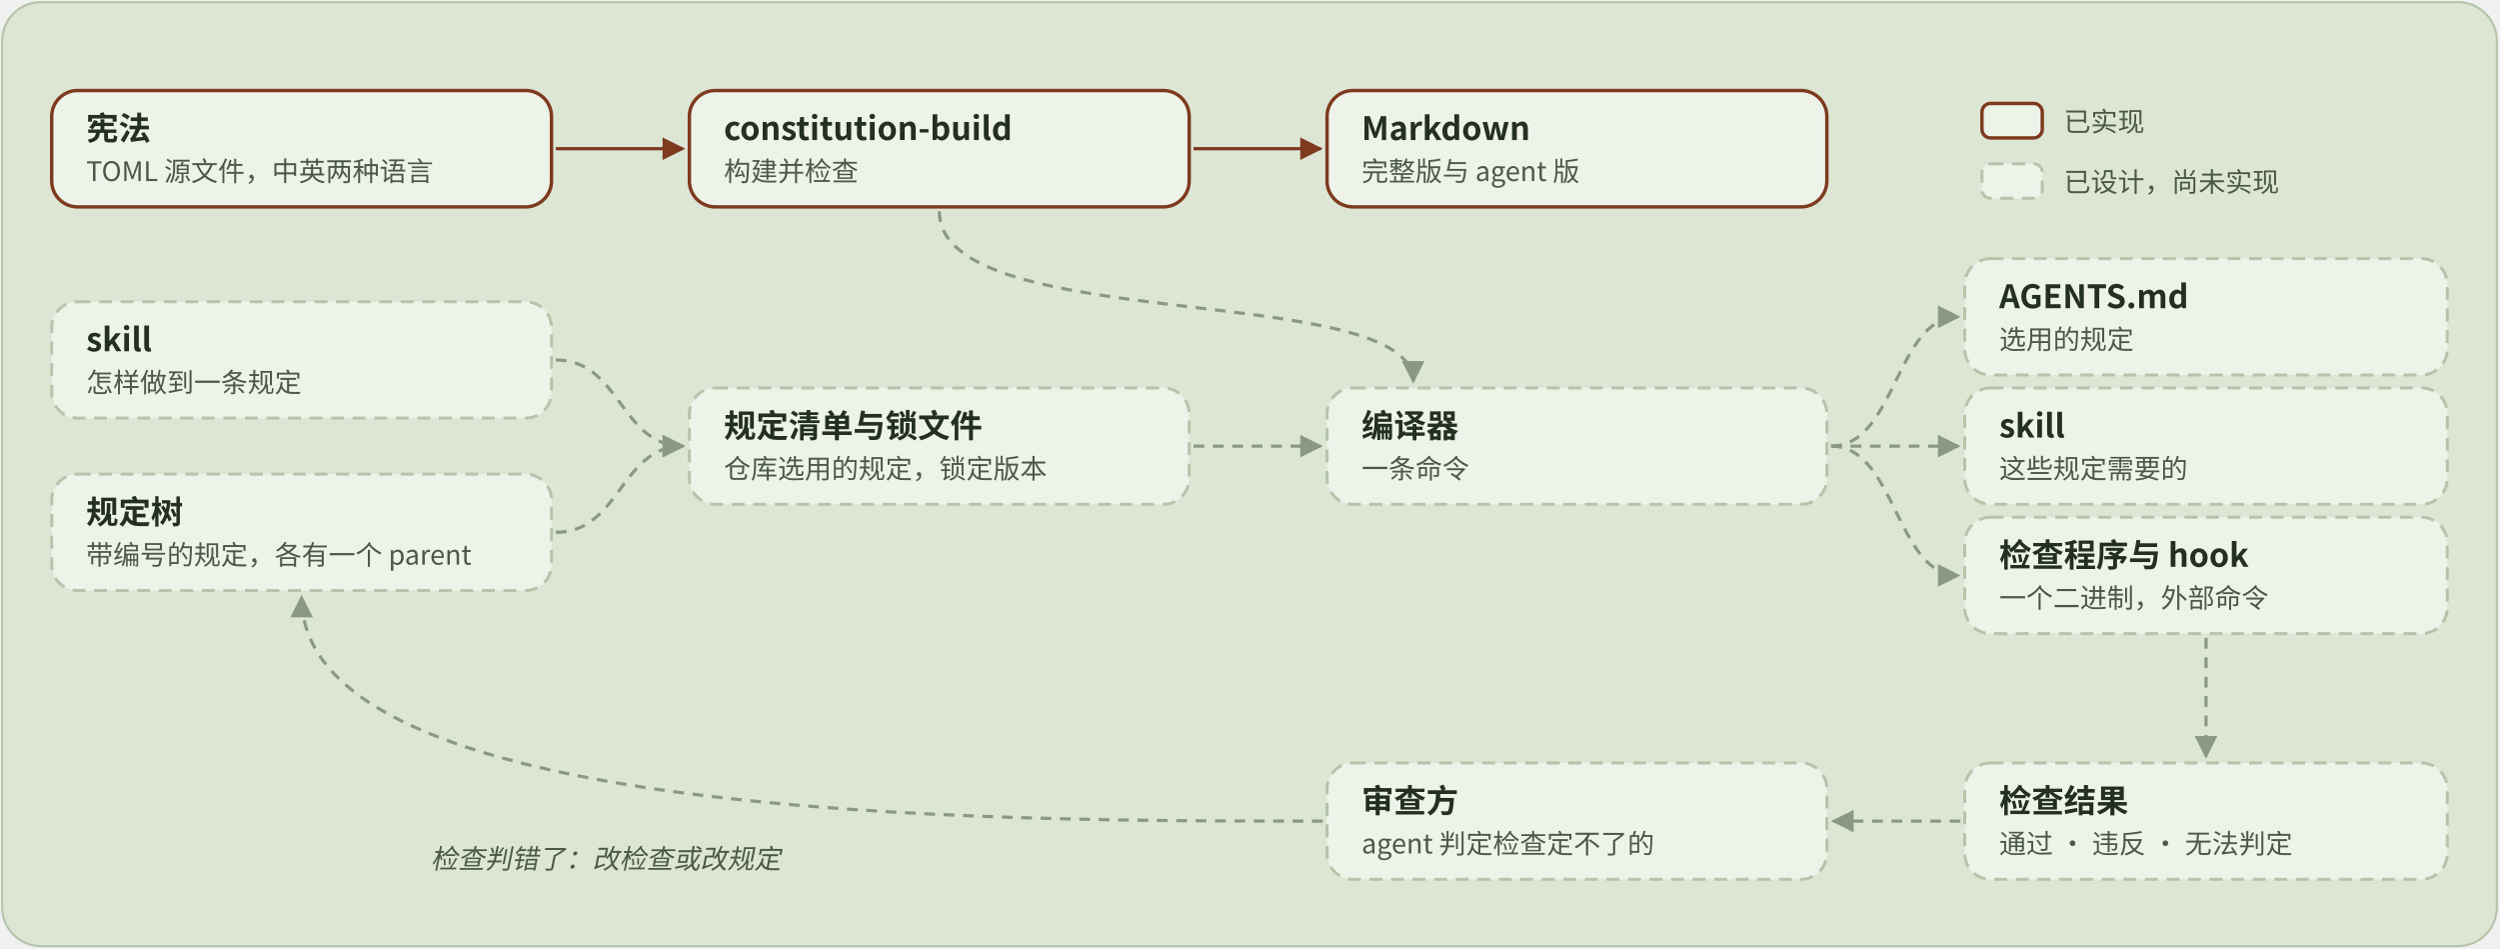
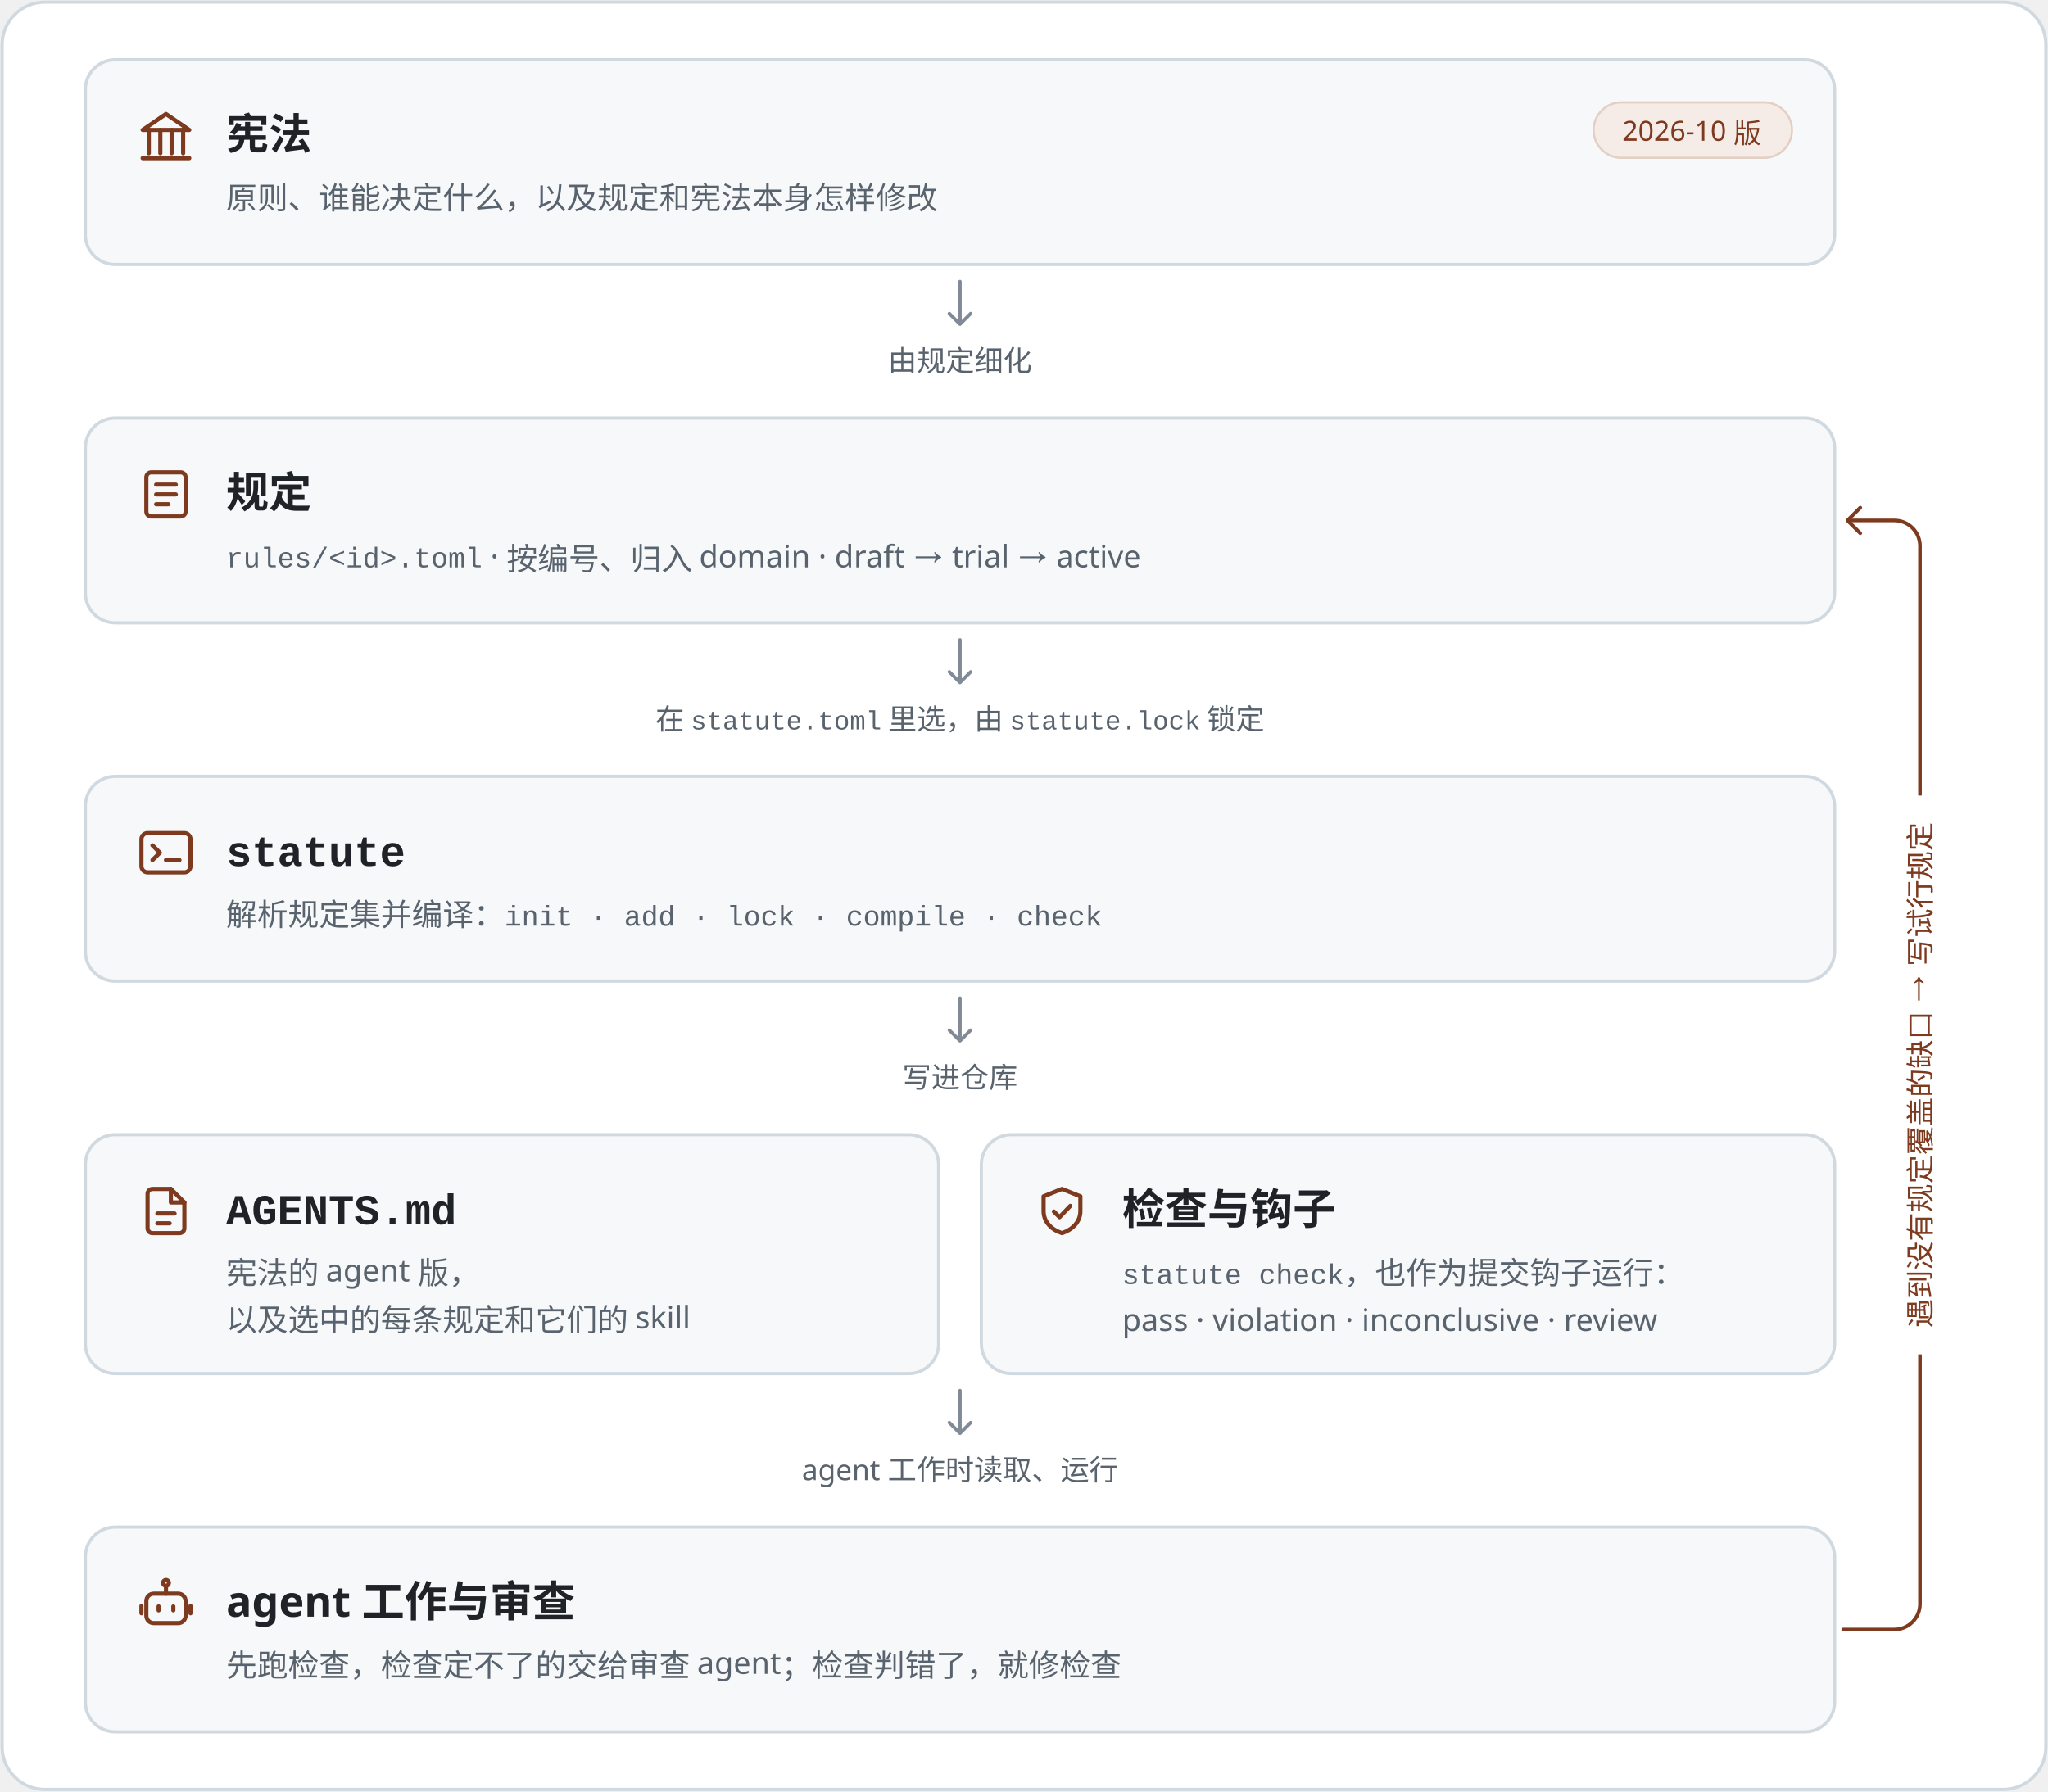
- <svg xmlns="http://www.w3.org/2000/svg" viewBox="0 0 1160 440" width="1160" height="440" role="img" aria-label="Agent 宪法的各部分怎样连起来：宪法目前已能构建成 Markdown；规定树、skill、每个仓库的规定清单、编译器、检查与审查回路已设计，尚未实现。">
-   <defs>
-     <marker id="a" viewBox="0 0 10 10" refX="9" refY="5" markerWidth="7" markerHeight="7" orient="auto-start-reverse">
-       <path d="M0 0 L10 5 L0 10 z" fill="#8a9a82" />
-     </marker>
-     <marker id="b" viewBox="0 0 10 10" refX="9" refY="5" markerWidth="7" markerHeight="7" orient="auto-start-reverse">
-       <path d="M0 0 L10 5 L0 10 z" fill="#7d3a1e" />
-     </marker>
-   </defs>
-   <g font-family="-apple-system, BlinkMacSystemFont, &quot;Segoe UI&quot;, &quot;PingFang SC&quot;, &quot;Hiragino Sans GB&quot;, &quot;Microsoft YaHei&quot;, &quot;Noto Sans CJK SC&quot;, Helvetica, Arial, sans-serif">
-     <rect x="1" y="1" width="1158" height="438" rx="18" fill="#dde6d5" stroke="#b5c4aa" />
-     <rect x="920" y="48" width="28" height="16" rx="4" fill="#eef3ea" stroke="#7d3a1e" stroke-width="1.6" />
-     <text x="958" y="61" font-size="12.5" fill="#4b5946">已实现</text>
-     <rect x="920" y="76" width="28" height="16" rx="4" fill="#eef3ea" stroke="#b5c4aa" stroke-width="1.4" stroke-dasharray="6 4" />
-     <text x="958" y="89" font-size="12.5" fill="#4b5946">已设计，尚未实现</text>
-     <path d="M258 69.0 C288.0 69.0 288.0 69.0 317 69.0" fill="none" stroke="#7d3a1e" stroke-width="1.5" marker-end="url(#b)" />
-     <path d="M554 69.0 C584.0 69.0 584.0 69.0 613 69.0" fill="none" stroke="#7d3a1e" stroke-width="1.5" marker-end="url(#b)" />
-     <path d="M436.0 98 C436.0 156 656 130 656 177" fill="none" stroke="#8a9a82" stroke-width="1.5" stroke-dasharray="5 4" marker-end="url(#a)" />
-     <path d="M258 167.0 C288.0 167.0 288.0 207.0 317 207.0" fill="none" stroke="#8a9a82" stroke-width="1.5" stroke-dasharray="5 4" marker-end="url(#a)" />
-     <path d="M258 247.0 C288.0 247.0 288.0 207.0 317 207.0" fill="none" stroke="#8a9a82" stroke-width="1.5" stroke-dasharray="5 4" marker-end="url(#a)" />
-     <path d="M554 207.0 C584.0 207.0 584.0 207.0 613 207.0" fill="none" stroke="#8a9a82" stroke-width="1.5" stroke-dasharray="5 4" marker-end="url(#a)" />
-     <path d="M850 207.0 C880.0 207.0 880.0 147.0 909 147.0" fill="none" stroke="#8a9a82" stroke-width="1.5" stroke-dasharray="5 4" marker-end="url(#a)" />
-     <path d="M850 207.0 C880.0 207.0 880.0 207.0 909 207.0" fill="none" stroke="#8a9a82" stroke-width="1.5" stroke-dasharray="5 4" marker-end="url(#a)" />
-     <path d="M850 207.0 C880.0 207.0 880.0 267.0 909 267.0" fill="none" stroke="#8a9a82" stroke-width="1.5" stroke-dasharray="5 4" marker-end="url(#a)" />
-     <path d="M1024.0 296 L1024.0 351" fill="none" stroke="#8a9a82" stroke-width="1.5" stroke-dasharray="5 4" marker-end="url(#a)" />
-     <path d="M910 381.0 L851 381.0" fill="none" stroke="#8a9a82" stroke-width="1.5" stroke-dasharray="5 4" marker-end="url(#a)" />
-     <path d="M614 381.0 C456 381.0 140.0 381.0 140.0 277" fill="none" stroke="#8a9a82" stroke-width="1.5" stroke-dasharray="5 4" marker-end="url(#a)" />
-     <text x="200.0" y="403.0" font-size="12.5" font-style="italic" fill="#4b5946">检查判错了：改检查或改规定</text>
-     <rect x="24" y="42" width="232" height="54" rx="12" fill="#eef3ea" stroke="#7d3a1e" stroke-width="1.6" />
-     <text x="40" y="65" font-size="15" font-weight="600" fill="#23301f">宪法</text>
-     <text x="40" y="84" font-size="12.5" fill="#4b5946">TOML 源文件，中英两种语言</text>
-     <rect x="320" y="42" width="232" height="54" rx="12" fill="#eef3ea" stroke="#7d3a1e" stroke-width="1.6" />
-     <text x="336" y="65" font-size="15" font-weight="600" fill="#23301f">constitution-build</text>
-     <text x="336" y="84" font-size="12.5" fill="#4b5946">构建并检查</text>
-     <rect x="616" y="42" width="232" height="54" rx="12" fill="#eef3ea" stroke="#7d3a1e" stroke-width="1.6" />
-     <text x="632" y="65" font-size="15" font-weight="600" fill="#23301f">Markdown</text>
-     <text x="632" y="84" font-size="12.5" fill="#4b5946">完整版与 agent 版</text>
-     <rect x="24" y="140" width="232" height="54" rx="12" fill="#eef3ea" stroke="#b5c4aa" stroke-width="1.4" stroke-dasharray="6 4" />
-     <text x="40" y="163" font-size="15" font-weight="600" fill="#23301f">skill</text>
-     <text x="40" y="182" font-size="12.5" fill="#4b5946">怎样做到一条规定</text>
-     <rect x="24" y="220" width="232" height="54" rx="12" fill="#eef3ea" stroke="#b5c4aa" stroke-width="1.4" stroke-dasharray="6 4" />
-     <text x="40" y="243" font-size="15" font-weight="600" fill="#23301f">规定树</text>
-     <text x="40" y="262" font-size="12.5" fill="#4b5946">带编号的规定，各有一个 parent</text>
-     <rect x="320" y="180" width="232" height="54" rx="12" fill="#eef3ea" stroke="#b5c4aa" stroke-width="1.4" stroke-dasharray="6 4" />
-     <text x="336" y="203" font-size="15" font-weight="600" fill="#23301f">规定清单与锁文件</text>
-     <text x="336" y="222" font-size="12.5" fill="#4b5946">仓库选用的规定，锁定版本</text>
-     <rect x="616" y="180" width="232" height="54" rx="12" fill="#eef3ea" stroke="#b5c4aa" stroke-width="1.4" stroke-dasharray="6 4" />
-     <text x="632" y="203" font-size="15" font-weight="600" fill="#23301f">编译器</text>
-     <text x="632" y="222" font-size="12.5" fill="#4b5946">一条命令</text>
-     <rect x="912" y="120" width="224" height="54" rx="12" fill="#eef3ea" stroke="#b5c4aa" stroke-width="1.4" stroke-dasharray="6 4" />
-     <text x="928" y="143" font-size="15" font-weight="600" fill="#23301f">AGENTS.md</text>
-     <text x="928" y="162" font-size="12.5" fill="#4b5946">选用的规定</text>
-     <rect x="912" y="180" width="224" height="54" rx="12" fill="#eef3ea" stroke="#b5c4aa" stroke-width="1.4" stroke-dasharray="6 4" />
-     <text x="928" y="203" font-size="15" font-weight="600" fill="#23301f">skill</text>
-     <text x="928" y="222" font-size="12.5" fill="#4b5946">这些规定需要的</text>
-     <rect x="912" y="240" width="224" height="54" rx="12" fill="#eef3ea" stroke="#b5c4aa" stroke-width="1.4" stroke-dasharray="6 4" />
-     <text x="928" y="263" font-size="15" font-weight="600" fill="#23301f">检查程序与 hook</text>
-     <text x="928" y="282" font-size="12.5" fill="#4b5946">一个二进制，外部命令</text>
-     <rect x="912" y="354" width="224" height="54" rx="12" fill="#eef3ea" stroke="#b5c4aa" stroke-width="1.4" stroke-dasharray="6 4" />
-     <text x="928" y="377" font-size="15" font-weight="600" fill="#23301f">检查结果</text>
-     <text x="928" y="396" font-size="12.5" fill="#4b5946">通过 · 违反 · 无法判定</text>
-     <rect x="616" y="354" width="232" height="54" rx="12" fill="#eef3ea" stroke="#b5c4aa" stroke-width="1.4" stroke-dasharray="6 4" />
-     <text x="632" y="377" font-size="15" font-weight="600" fill="#23301f">审查方</text>
-     <text x="632" y="396" font-size="12.5" fill="#4b5946">agent 判定检查定不了的</text>
+ <svg xmlns="http://www.w3.org/2000/svg" viewBox="0 0 960 840" width="960" height="840" role="img" aria-labelledby="t">
+   <g font-family="-apple-system, BlinkMacSystemFont, &quot;Segoe UI&quot;, &quot;Noto Sans&quot;, Helvetica, Arial, &quot;PingFang SC&quot;, &quot;Hiragino Sans GB&quot;, &quot;Microsoft YaHei&quot;, &quot;Noto Sans CJK SC&quot;, sans-serif">
+     <rect x="1" y="1" width="958" height="838" rx="20" fill="#ffffff" stroke="#d1d9e0" stroke-width="1.5" />
+     <rect x="40" y="28" width="820" height="96" rx="14" fill="#f6f8fa" stroke="#d1d9e0" stroke-width="1.5" />
+     <g transform="translate(64 50) scale(1.15)" fill="none" stroke="#7d3a1e" stroke-width="1.7" stroke-linecap="round" stroke-linejoin="round">
+       <path d="M2.5 9.5 12 3l9.5 6.5z" />
+       <path d="M5 9.5V19M9.7 9.5V19M14.3 9.5V19M19 9.5V19M2.5 21h19" />
+     </g>
+     <text x="106" y="70" font-size="20" font-weight="600" fill="#1f2328">宪法</text>
+     <rect x="747" y="48" width="93" height="26" rx="13" fill="#f5ece7" stroke="#e3cfc3" />
+     <text x="793" y="66" font-size="13" font-weight="500" text-anchor="middle" fill="#7d3a1e">2026-10 版</text>
+     <text x="106" y="98" font-size="14.5" fill="#59636e">原则、谁能决定什么，以及规定和宪法本身怎样修改</text>
+     <path d="M450 132v20M445 147l5 5 5-5" fill="none" stroke="#818b98" stroke-width="1.6" stroke-linecap="round" stroke-linejoin="round" />
+     <text x="450" y="174" font-size="13.5" text-anchor="middle" fill="#59636e">由规定细化</text>
+     <rect x="40" y="196" width="820" height="96" rx="14" fill="#f6f8fa" stroke="#d1d9e0" stroke-width="1.5" />
+     <g transform="translate(64 218) scale(1.15)" fill="none" stroke="#7d3a1e" stroke-width="1.7" stroke-linecap="round" stroke-linejoin="round">
+       <rect x="4" y="3" width="16" height="18" rx="2" />
+       <path d="M8 8h8M8 12h8M8 16h5" />
+     </g>
+     <text x="106" y="238" font-size="20" font-weight="600" fill="#1f2328">规定</text>
+     <text x="106" y="266" font-size="14.5" fill="#59636e">
+       <tspan font-family="ui-monospace, SFMono-Regular, &quot;SF Mono&quot;, Menlo, Consolas, &quot;Liberation Mono&quot;, monospace" font-size="0.92em">rules/&lt;id&gt;.toml</tspan> · 按编号、归入 domain · draft → trial → active</text>
+     <path d="M450 300v20M445 315l5 5 5-5" fill="none" stroke="#818b98" stroke-width="1.6" stroke-linecap="round" stroke-linejoin="round" />
+     <text x="450" y="342" font-size="13.5" text-anchor="middle" fill="#59636e">在 <tspan font-family="ui-monospace, SFMono-Regular, &quot;SF Mono&quot;, Menlo, Consolas, &quot;Liberation Mono&quot;, monospace" font-size="0.92em">statute.toml</tspan> 里选，由 <tspan font-family="ui-monospace, SFMono-Regular, &quot;SF Mono&quot;, Menlo, Consolas, &quot;Liberation Mono&quot;, monospace" font-size="0.92em">statute.lock</tspan> 锁定</text>
+     <rect x="40" y="364" width="820" height="96" rx="14" fill="#f6f8fa" stroke="#d1d9e0" stroke-width="1.5" />
+     <g transform="translate(64 386) scale(1.15)" fill="none" stroke="#7d3a1e" stroke-width="1.7" stroke-linecap="round" stroke-linejoin="round">
+       <rect x="2" y="4" width="20" height="16" rx="2.5" />
+       <path d="m6.5 9 3 3-3 3M12 15h5.5" />
+     </g>
+     <text x="106" y="406" font-size="20" font-weight="600" fill="#1f2328">
+       <tspan font-family="ui-monospace, SFMono-Regular, &quot;SF Mono&quot;, Menlo, Consolas, &quot;Liberation Mono&quot;, monospace">statute</tspan>
+     </text>
+     <text x="106" y="434" font-size="14.5" fill="#59636e">解析规定集并编译：<tspan font-family="ui-monospace, SFMono-Regular, &quot;SF Mono&quot;, Menlo, Consolas, &quot;Liberation Mono&quot;, monospace" font-size="0.92em">init · add · lock · compile · check</tspan>
+     </text>
+     <path d="M450 468v20M445 483l5 5 5-5" fill="none" stroke="#818b98" stroke-width="1.6" stroke-linecap="round" stroke-linejoin="round" />
+     <text x="450" y="510" font-size="13.5" text-anchor="middle" fill="#59636e">写进仓库</text>
+     <rect x="40" y="532" width="400" height="112" rx="14" fill="#f6f8fa" stroke="#d1d9e0" stroke-width="1.5" />
+     <g transform="translate(64 554) scale(1.15)" fill="none" stroke="#7d3a1e" stroke-width="1.7" stroke-linecap="round" stroke-linejoin="round">
+       <path d="M14 3H6.5A2 2 0 0 0 4.5 5v14a2 2 0 0 0 2 2h11a2 2 0 0 0 2-2V8.5z" />
+       <path d="M14 3v5.5h5.5M8.5 13h7M8.5 17h5" />
+     </g>
+     <text x="106" y="574" font-size="20" font-weight="600" fill="#1f2328">
+       <tspan font-family="ui-monospace, SFMono-Regular, &quot;SF Mono&quot;, Menlo, Consolas, &quot;Liberation Mono&quot;, monospace">AGENTS.md</tspan>
+     </text>
+     <text x="106" y="602" font-size="14.5" fill="#59636e">宪法的 agent 版，</text>
+     <text x="106" y="624" font-size="14.5" fill="#59636e">以及选中的每条规定和它们的 skill</text>
+     <rect x="460" y="532" width="400" height="112" rx="14" fill="#f6f8fa" stroke="#d1d9e0" stroke-width="1.5" />
+     <g transform="translate(484 554) scale(1.15)" fill="none" stroke="#7d3a1e" stroke-width="1.7" stroke-linecap="round" stroke-linejoin="round">
+       <path d="M12 3 19.5 6v6c0 4.4-3.2 7.6-7.5 9-4.3-1.4-7.5-4.6-7.5-9V6z" />
+       <path d="m8.7 12.2 2.3 2.3 4.4-4.6" />
+     </g>
+     <text x="526" y="574" font-size="20" font-weight="600" fill="#1f2328">检查与钩子</text>
+     <text x="526" y="602" font-size="14.5" fill="#59636e">
+       <tspan font-family="ui-monospace, SFMono-Regular, &quot;SF Mono&quot;, Menlo, Consolas, &quot;Liberation Mono&quot;, monospace" font-size="0.92em">statute check</tspan>，也作为提交钩子运行：</text>
+     <text x="526" y="624" font-size="14.5" fill="#59636e">pass · violation · inconclusive · review</text>
+     <path d="M450 652v20M445 667l5 5 5-5" fill="none" stroke="#818b98" stroke-width="1.6" stroke-linecap="round" stroke-linejoin="round" />
+     <text x="450" y="694" font-size="13.5" text-anchor="middle" fill="#59636e">agent 工作时读取、运行</text>
+     <rect x="40" y="716" width="820" height="96" rx="14" fill="#f6f8fa" stroke="#d1d9e0" stroke-width="1.5" />
+     <g transform="translate(64 738) scale(1.15)" fill="none" stroke="#7d3a1e" stroke-width="1.7" stroke-linecap="round" stroke-linejoin="round">
+       <rect x="4" y="8" width="16" height="12" rx="3" />
+       <path d="M12 8V4.8" />
+       <circle cx="12" cy="3.6" r="1.2" />
+       <path d="M9 13.2v1.6M15 13.2v1.6M2 13v3M22 13v3" />
+     </g>
+     <text x="106" y="758" font-size="20" font-weight="600" fill="#1f2328">agent 工作与审查</text>
+     <text x="106" y="786" font-size="14.5" fill="#59636e">先跑检查，检查定不了的交给审查 agent；检查判错了，就修检查</text>
+     <path d="M864 764H888a12 12 0 0 0 12-12V256a12 12 0 0 0-12-12H866M872 238l-6 6 6 6" fill="none" stroke="#7d3a1e" stroke-width="1.7" stroke-linecap="round" stroke-linejoin="round" />
+     <rect x="887" y="373" width="26" height="262" fill="#ffffff" />
+     <text transform="translate(905 504) rotate(-90)" font-size="13.5" text-anchor="middle" fill="#7d3a1e">遇到没有规定覆盖的缺口 → 写试行规定</text>
  </g>
</svg>
